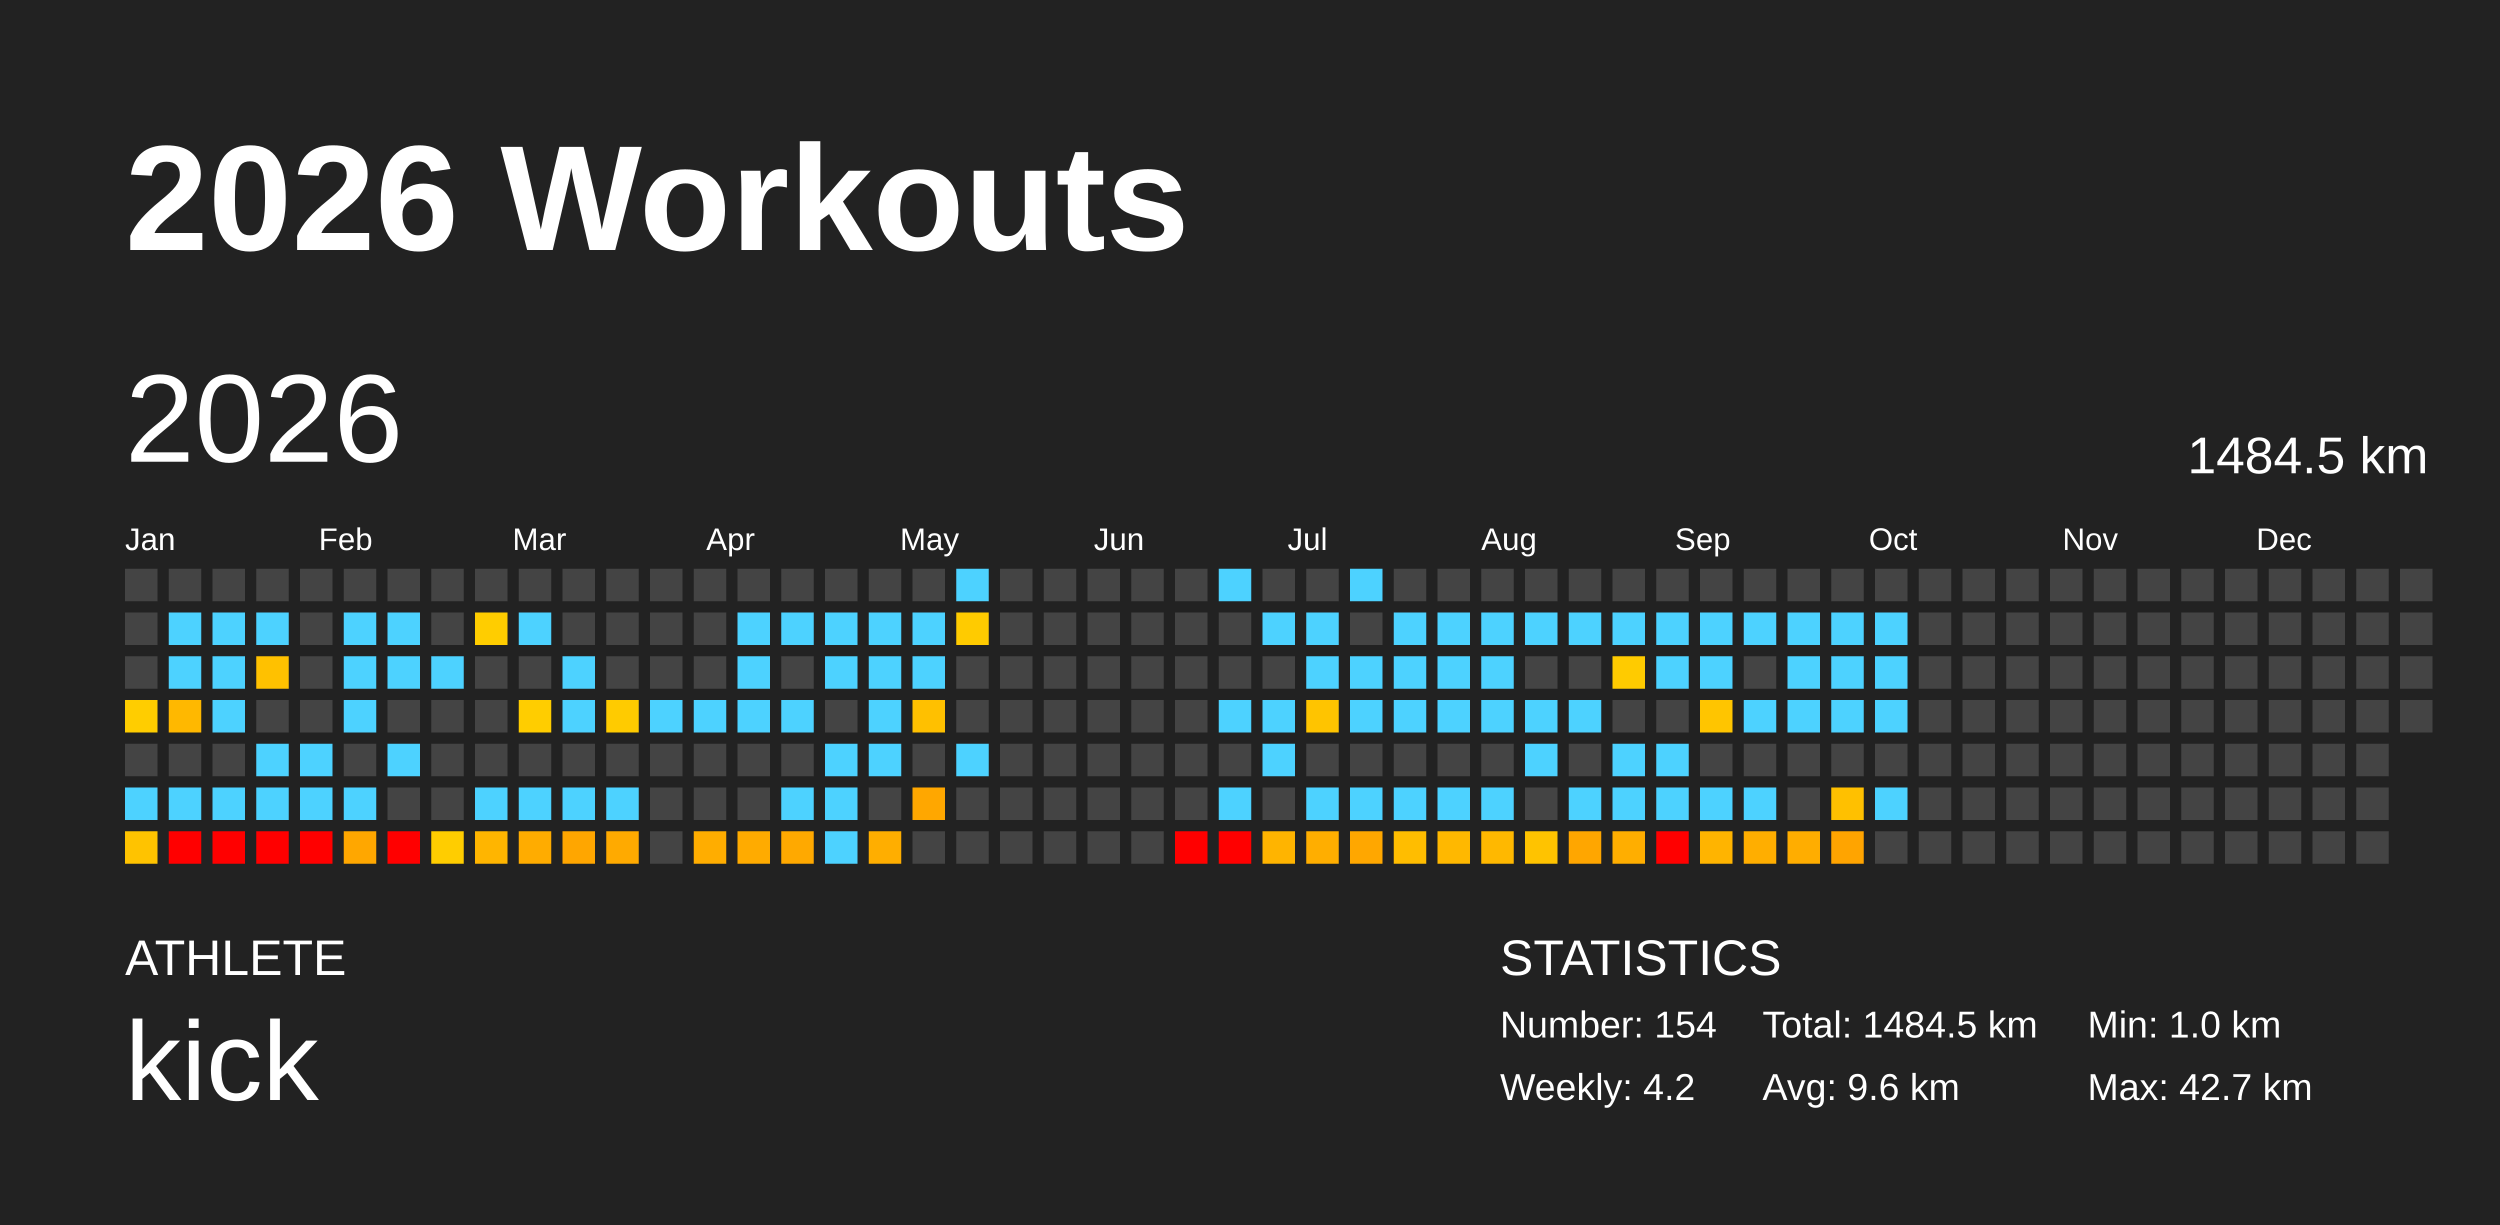
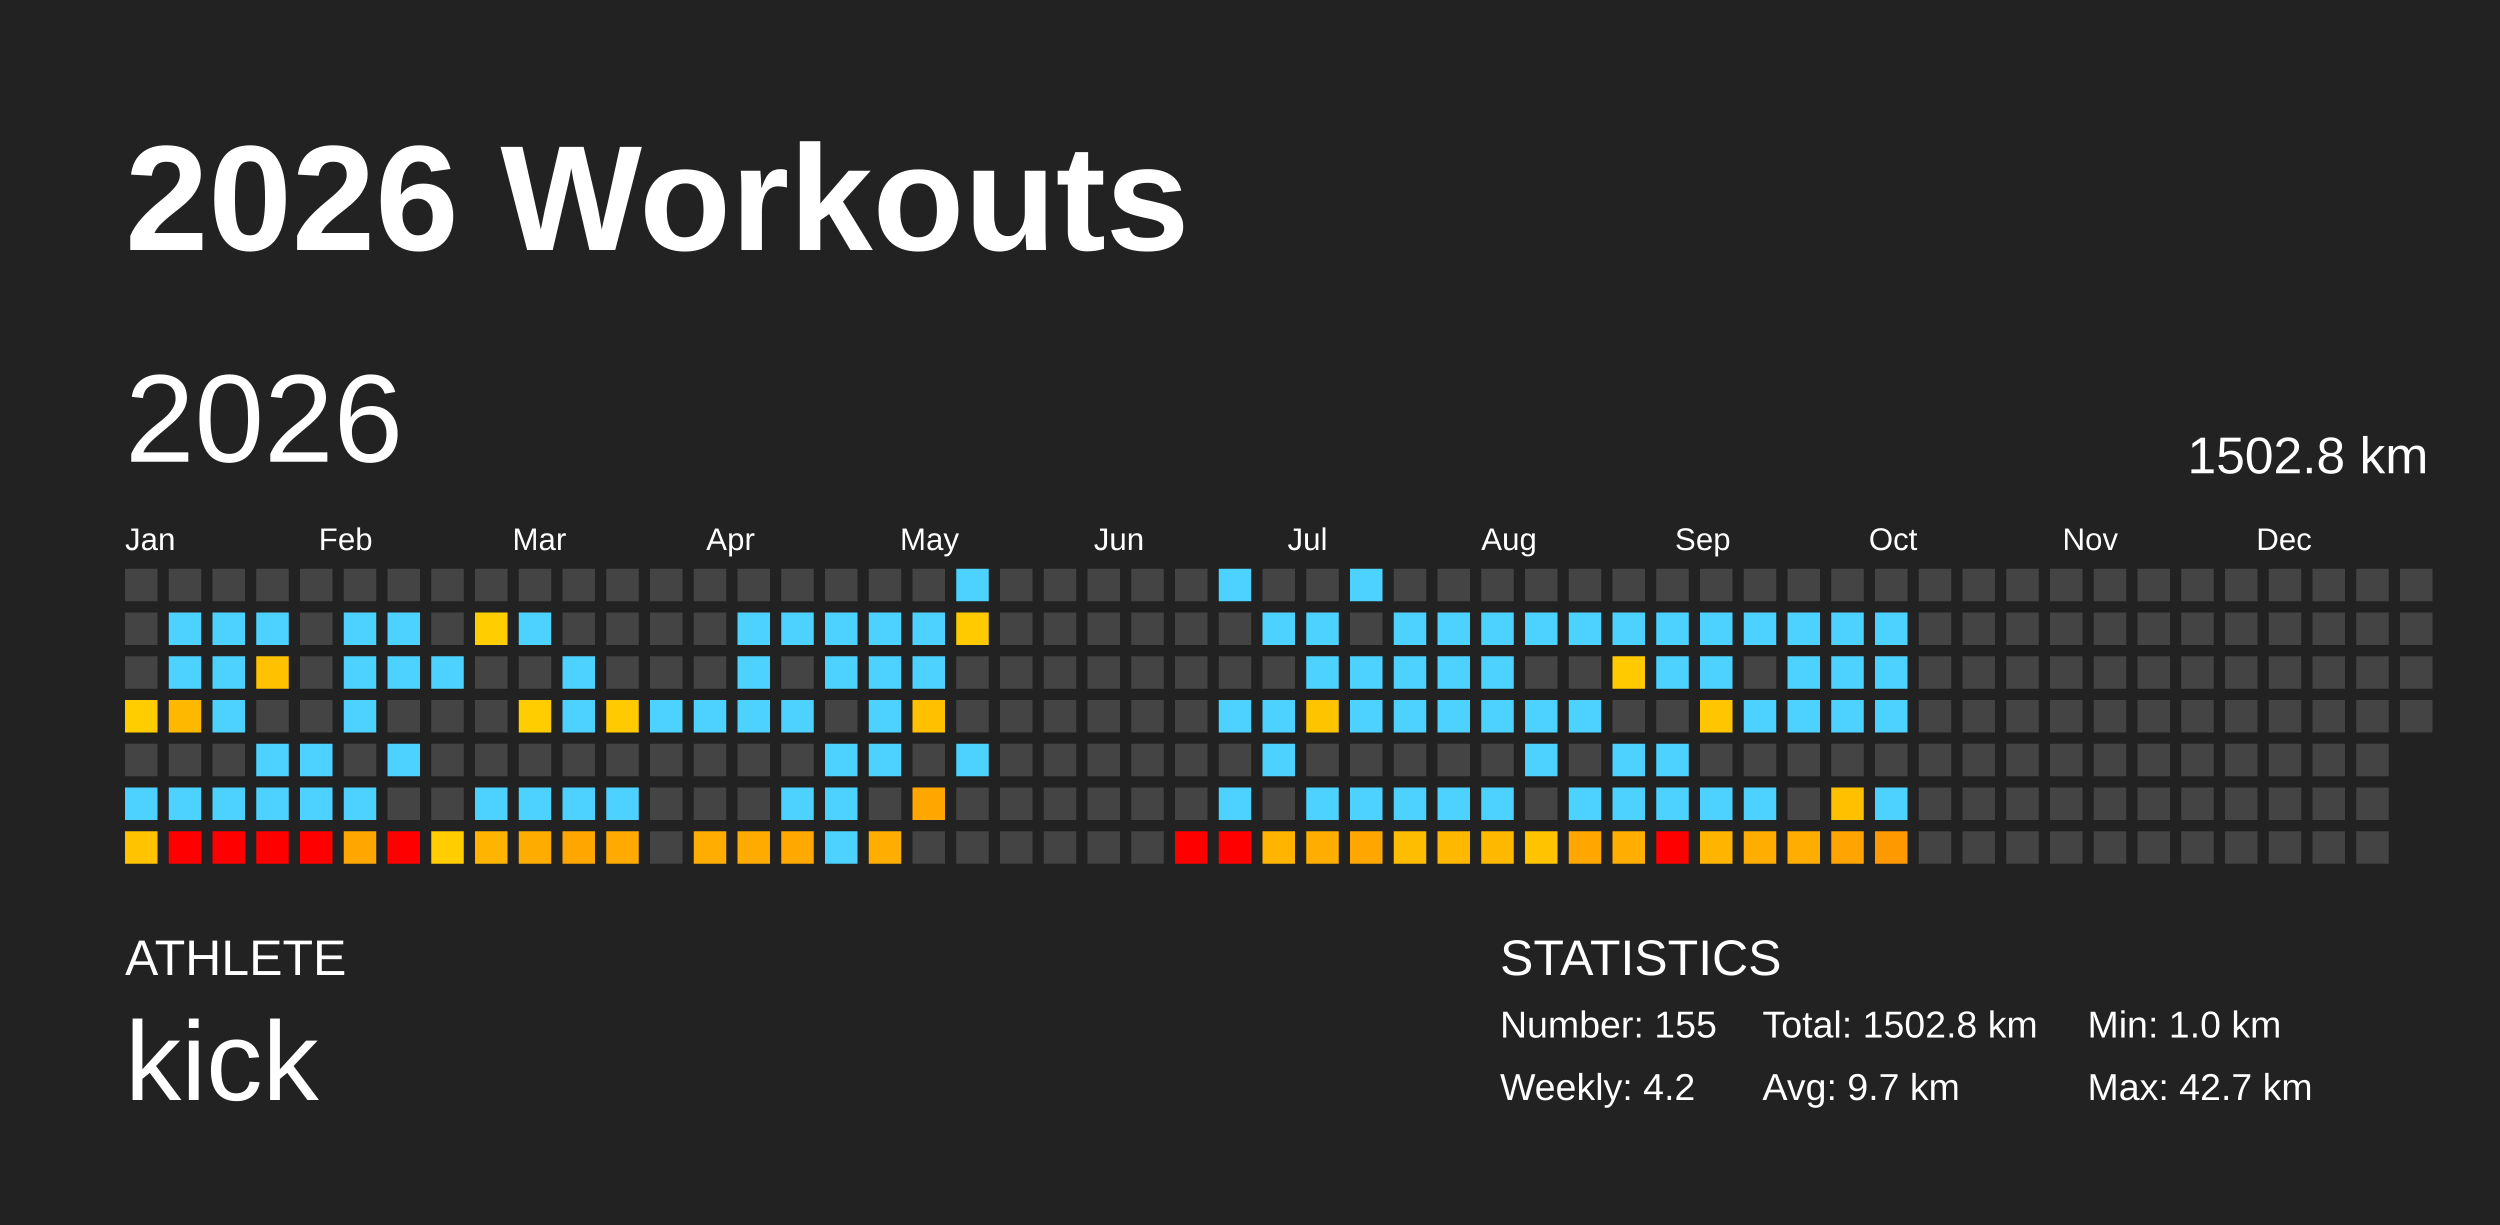
<svg xmlns="http://www.w3.org/2000/svg" baseProfile="full" height="98mm" version="1.1" viewBox="0,0,200,98" width="200mm">
  <defs />
  <rect fill="#222222" height="98" width="200" x="0" y="0" />
  <text fill="#FFFFFF" style="font-size:12px; font-family:Arial; font-weight:bold;" x="10" y="20">2026 Workouts</text>
  <text fill="#FFFFFF" style="font-size:4px; font-family:Arial" x="10" y="78">ATHLETE</text>
  <text fill="#FFFFFF" style="font-size:9px; font-family:Arial" x="10" y="88">kick</text>
  <text fill="#FFFFFF" style="font-size:4px; font-family:Arial" x="120" y="78">STATISTICS</text>
-   <text fill="#FFFFFF" style="font-size:3px; font-family:Arial" x="120" y="83">Number: 154</text>
+   <text fill="#FFFFFF" style="font-size:3px; font-family:Arial" x="120" y="83">Number: 155</text>
  <text fill="#FFFFFF" style="font-size:3px; font-family:Arial" x="120" y="88">Weekly: 4.2</text>
-   <text fill="#FFFFFF" style="font-size:3px; font-family:Arial" x="141" y="83">Total: 1484.5 km</text>
-   <text fill="#FFFFFF" style="font-size:3px; font-family:Arial" x="141" y="88">Avg: 9.6 km</text>
+   <text fill="#FFFFFF" style="font-size:3px; font-family:Arial" x="141" y="83">Total: 1502.8 km</text>
+   <text fill="#FFFFFF" style="font-size:3px; font-family:Arial" x="141" y="88">Avg: 9.7 km</text>
  <text fill="#FFFFFF" style="font-size:3px; font-family:Arial" x="167" y="83">Min: 1.0 km</text>
  <text fill="#FFFFFF" style="font-size:3px; font-family:Arial" x="167" y="88">Max: 42.7 km</text>
  <text dominant-baseline="hanging" fill="#FFFFFF" style="font-size:10.0px; font-family:Arial;" x="10" y="30">2026</text>
-   <text dominant-baseline="hanging" fill="#FFFFFF" style="font-size:4.125px; font-family:Arial;" x="175" y="35">1484.5 km</text>
+   <text dominant-baseline="hanging" fill="#FFFFFF" style="font-size:4.125px; font-family:Arial;" x="175" y="35">1502.8 km</text>
  <text fill="#FFFFFF" style="font-size:2.5px; font-family:Arial" x="10.0" y="44">Jan</text>
  <text fill="#FFFFFF" style="font-size:2.5px; font-family:Arial" x="25.5" y="44">Feb</text>
  <text fill="#FFFFFF" style="font-size:2.5px; font-family:Arial" x="41.0" y="44">Mar</text>
  <text fill="#FFFFFF" style="font-size:2.5px; font-family:Arial" x="56.5" y="44">Apr</text>
  <text fill="#FFFFFF" style="font-size:2.5px; font-family:Arial" x="72.0" y="44">May</text>
  <text fill="#FFFFFF" style="font-size:2.5px; font-family:Arial" x="87.5" y="44">Jun</text>
  <text fill="#FFFFFF" style="font-size:2.5px; font-family:Arial" x="103.0" y="44">Jul</text>
  <text fill="#FFFFFF" style="font-size:2.5px; font-family:Arial" x="118.5" y="44">Aug</text>
  <text fill="#FFFFFF" style="font-size:2.5px; font-family:Arial" x="134.0" y="44">Sep</text>
  <text fill="#FFFFFF" style="font-size:2.5px; font-family:Arial" x="149.5" y="44">Oct</text>
  <text fill="#FFFFFF" style="font-size:2.5px; font-family:Arial" x="165.0" y="44">Nov</text>
  <text fill="#FFFFFF" style="font-size:2.5px; font-family:Arial" x="180.5" y="44">Dec</text>
  <rect fill="#444444" height="2.6" width="2.6" x="10.0" y="45.5" />
  <rect fill="#444444" height="2.6" width="2.6" x="10.0" y="49.0" />
  <rect fill="#444444" height="2.6" width="2.6" x="10.0" y="52.5" />
  <rect fill="#ffcd00" height="2.6" width="2.6" x="10.0" y="56.0" />
  <rect fill="#444444" height="2.6" width="2.6" x="10.0" y="59.5" />
  <rect fill="#4dd2ff" height="2.6" width="2.6" x="10.0" y="63.0" />
  <rect fill="#ffc300" height="2.6" width="2.6" x="10.0" y="66.5" />
  <rect fill="#444444" height="2.6" width="2.6" x="13.5" y="45.5" />
  <rect fill="#4dd2ff" height="2.6" width="2.6" x="13.5" y="49.0" />
  <rect fill="#4dd2ff" height="2.6" width="2.6" x="13.5" y="52.5" />
  <rect fill="#ffb800" height="2.6" width="2.6" x="13.5" y="56.0" />
  <rect fill="#444444" height="2.6" width="2.6" x="13.5" y="59.5" />
  <rect fill="#4dd2ff" height="2.6" width="2.6" x="13.5" y="63.0" />
  <rect fill="red" height="2.6" width="2.6" x="13.5" y="66.5" />
  <rect fill="#444444" height="2.6" width="2.6" x="17.0" y="45.5" />
  <rect fill="#4dd2ff" height="2.6" width="2.6" x="17.0" y="49.0" />
  <rect fill="#4dd2ff" height="2.6" width="2.6" x="17.0" y="52.5" />
  <rect fill="#4dd2ff" height="2.6" width="2.6" x="17.0" y="56.0" />
  <rect fill="#444444" height="2.6" width="2.6" x="17.0" y="59.5" />
  <rect fill="#4dd2ff" height="2.6" width="2.6" x="17.0" y="63.0" />
  <rect fill="red" height="2.6" width="2.6" x="17.0" y="66.5" />
  <rect fill="#444444" height="2.6" width="2.6" x="20.5" y="45.5" />
  <rect fill="#4dd2ff" height="2.6" width="2.6" x="20.5" y="49.0" />
  <rect fill="#ffc100" height="2.6" width="2.6" x="20.5" y="52.5" />
  <rect fill="#444444" height="2.6" width="2.6" x="20.5" y="56.0" />
  <rect fill="#4dd2ff" height="2.6" width="2.6" x="20.5" y="59.5" />
  <rect fill="#4dd2ff" height="2.6" width="2.6" x="20.5" y="63.0" />
  <rect fill="red" height="2.6" width="2.6" x="20.5" y="66.5" />
  <rect fill="#444444" height="2.6" width="2.6" x="24.0" y="45.5" />
  <rect fill="#444444" height="2.6" width="2.6" x="24.0" y="49.0" />
  <rect fill="#444444" height="2.6" width="2.6" x="24.0" y="52.5" />
  <rect fill="#444444" height="2.6" width="2.6" x="24.0" y="56.0" />
  <rect fill="#4dd2ff" height="2.6" width="2.6" x="24.0" y="59.5" />
  <rect fill="#4dd2ff" height="2.6" width="2.6" x="24.0" y="63.0" />
  <rect fill="red" height="2.6" width="2.6" x="24.0" y="66.5" />
  <rect fill="#444444" height="2.6" width="2.6" x="27.5" y="45.5" />
  <rect fill="#4dd2ff" height="2.6" width="2.6" x="27.5" y="49.0" />
  <rect fill="#4dd2ff" height="2.6" width="2.6" x="27.5" y="52.5" />
  <rect fill="#4dd2ff" height="2.6" width="2.6" x="27.5" y="56.0" />
  <rect fill="#444444" height="2.6" width="2.6" x="27.5" y="59.5" />
  <rect fill="#4dd2ff" height="2.6" width="2.6" x="27.5" y="63.0" />
  <rect fill="#ffa700" height="2.6" width="2.6" x="27.5" y="66.5" />
  <rect fill="#444444" height="2.6" width="2.6" x="31.0" y="45.5" />
  <rect fill="#4dd2ff" height="2.6" width="2.6" x="31.0" y="49.0" />
  <rect fill="#4dd2ff" height="2.6" width="2.6" x="31.0" y="52.5" />
  <rect fill="#444444" height="2.6" width="2.6" x="31.0" y="56.0" />
  <rect fill="#4dd2ff" height="2.6" width="2.6" x="31.0" y="59.5" />
  <rect fill="#444444" height="2.6" width="2.6" x="31.0" y="63.0" />
  <rect fill="red" height="2.6" width="2.6" x="31.0" y="66.5" />
  <rect fill="#444444" height="2.6" width="2.6" x="34.5" y="45.5" />
  <rect fill="#444444" height="2.6" width="2.6" x="34.5" y="49.0" />
  <rect fill="#4dd2ff" height="2.6" width="2.6" x="34.5" y="52.5" />
  <rect fill="#444444" height="2.6" width="2.6" x="34.5" y="56.0" />
  <rect fill="#444444" height="2.6" width="2.6" x="34.5" y="59.5" />
  <rect fill="#444444" height="2.6" width="2.6" x="34.5" y="63.0" />
  <rect fill="#ffcd00" height="2.6" width="2.6" x="34.5" y="66.5" />
  <rect fill="#444444" height="2.6" width="2.6" x="38.0" y="45.5" />
  <rect fill="#ffcd00" height="2.6" width="2.6" x="38.0" y="49.0" />
  <rect fill="#444444" height="2.6" width="2.6" x="38.0" y="52.5" />
  <rect fill="#444444" height="2.6" width="2.6" x="38.0" y="56.0" />
  <rect fill="#444444" height="2.6" width="2.6" x="38.0" y="59.5" />
  <rect fill="#4dd2ff" height="2.6" width="2.6" x="38.0" y="63.0" />
  <rect fill="#ffb500" height="2.6" width="2.6" x="38.0" y="66.5" />
  <rect fill="#444444" height="2.6" width="2.6" x="41.5" y="45.5" />
  <rect fill="#4dd2ff" height="2.6" width="2.6" x="41.5" y="49.0" />
  <rect fill="#444444" height="2.6" width="2.6" x="41.5" y="52.5" />
  <rect fill="#ffcd00" height="2.6" width="2.6" x="41.5" y="56.0" />
  <rect fill="#444444" height="2.6" width="2.6" x="41.5" y="59.5" />
  <rect fill="#4dd2ff" height="2.6" width="2.6" x="41.5" y="63.0" />
  <rect fill="#ffac00" height="2.6" width="2.6" x="41.5" y="66.5" />
  <rect fill="#444444" height="2.6" width="2.6" x="45.0" y="45.5" />
  <rect fill="#444444" height="2.6" width="2.6" x="45.0" y="49.0" />
  <rect fill="#4dd2ff" height="2.6" width="2.6" x="45.0" y="52.5" />
  <rect fill="#4dd2ff" height="2.6" width="2.6" x="45.0" y="56.0" />
  <rect fill="#444444" height="2.6" width="2.6" x="45.0" y="59.5" />
  <rect fill="#4dd2ff" height="2.6" width="2.6" x="45.0" y="63.0" />
  <rect fill="#ffa600" height="2.6" width="2.6" x="45.0" y="66.5" />
  <rect fill="#444444" height="2.6" width="2.6" x="48.5" y="45.5" />
  <rect fill="#444444" height="2.6" width="2.6" x="48.5" y="49.0" />
  <rect fill="#444444" height="2.6" width="2.6" x="48.5" y="52.5" />
  <rect fill="#ffcb00" height="2.6" width="2.6" x="48.5" y="56.0" />
  <rect fill="#444444" height="2.6" width="2.6" x="48.5" y="59.5" />
  <rect fill="#4dd2ff" height="2.6" width="2.6" x="48.5" y="63.0" />
  <rect fill="#ffaa00" height="2.6" width="2.6" x="48.5" y="66.5" />
  <rect fill="#444444" height="2.6" width="2.6" x="52.0" y="45.5" />
  <rect fill="#444444" height="2.6" width="2.6" x="52.0" y="49.0" />
  <rect fill="#444444" height="2.6" width="2.6" x="52.0" y="52.5" />
  <rect fill="#4dd2ff" height="2.6" width="2.6" x="52.0" y="56.0" />
  <rect fill="#444444" height="2.6" width="2.6" x="52.0" y="59.5" />
  <rect fill="#444444" height="2.6" width="2.6" x="52.0" y="63.0" />
  <rect fill="#444444" height="2.6" width="2.6" x="52.0" y="66.5" />
  <rect fill="#444444" height="2.6" width="2.6" x="55.5" y="45.5" />
  <rect fill="#444444" height="2.6" width="2.6" x="55.5" y="49.0" />
  <rect fill="#444444" height="2.6" width="2.6" x="55.5" y="52.5" />
  <rect fill="#4dd2ff" height="2.6" width="2.6" x="55.5" y="56.0" />
  <rect fill="#444444" height="2.6" width="2.6" x="55.5" y="59.5" />
  <rect fill="#444444" height="2.6" width="2.6" x="55.5" y="63.0" />
  <rect fill="#ffad00" height="2.6" width="2.6" x="55.5" y="66.5" />
  <rect fill="#444444" height="2.6" width="2.6" x="59.0" y="45.5" />
  <rect fill="#4dd2ff" height="2.6" width="2.6" x="59.0" y="49.0" />
  <rect fill="#4dd2ff" height="2.6" width="2.6" x="59.0" y="52.5" />
  <rect fill="#4dd2ff" height="2.6" width="2.6" x="59.0" y="56.0" />
  <rect fill="#444444" height="2.6" width="2.6" x="59.0" y="59.5" />
  <rect fill="#444444" height="2.6" width="2.6" x="59.0" y="63.0" />
  <rect fill="#ffab00" height="2.6" width="2.6" x="59.0" y="66.5" />
  <rect fill="#444444" height="2.6" width="2.6" x="62.5" y="45.5" />
  <rect fill="#4dd2ff" height="2.6" width="2.6" x="62.5" y="49.0" />
  <rect fill="#444444" height="2.6" width="2.6" x="62.5" y="52.5" />
  <rect fill="#4dd2ff" height="2.6" width="2.6" x="62.5" y="56.0" />
  <rect fill="#444444" height="2.6" width="2.6" x="62.5" y="59.5" />
  <rect fill="#4dd2ff" height="2.6" width="2.6" x="62.5" y="63.0" />
  <rect fill="#ffa900" height="2.6" width="2.6" x="62.5" y="66.5" />
  <rect fill="#444444" height="2.6" width="2.6" x="66.0" y="45.5" />
  <rect fill="#4dd2ff" height="2.6" width="2.6" x="66.0" y="49.0" />
  <rect fill="#4dd2ff" height="2.6" width="2.6" x="66.0" y="52.5" />
  <rect fill="#444444" height="2.6" width="2.6" x="66.0" y="56.0" />
  <rect fill="#4dd2ff" height="2.6" width="2.6" x="66.0" y="59.5" />
  <rect fill="#4dd2ff" height="2.6" width="2.6" x="66.0" y="63.0" />
  <rect fill="#4dd2ff" height="2.6" width="2.6" x="66.0" y="66.5" />
  <rect fill="#444444" height="2.6" width="2.6" x="69.5" y="45.5" />
  <rect fill="#4dd2ff" height="2.6" width="2.6" x="69.5" y="49.0" />
  <rect fill="#4dd2ff" height="2.6" width="2.6" x="69.5" y="52.5" />
  <rect fill="#4dd2ff" height="2.6" width="2.6" x="69.5" y="56.0" />
  <rect fill="#4dd2ff" height="2.6" width="2.6" x="69.5" y="59.5" />
  <rect fill="#444444" height="2.6" width="2.6" x="69.5" y="63.0" />
  <rect fill="#ffae00" height="2.6" width="2.6" x="69.5" y="66.5" />
  <rect fill="#444444" height="2.6" width="2.6" x="73.0" y="45.5" />
  <rect fill="#4dd2ff" height="2.6" width="2.6" x="73.0" y="49.0" />
  <rect fill="#4dd2ff" height="2.6" width="2.6" x="73.0" y="52.5" />
  <rect fill="#ffc000" height="2.6" width="2.6" x="73.0" y="56.0" />
  <rect fill="#444444" height="2.6" width="2.6" x="73.0" y="59.5" />
  <rect fill="#ffa700" height="2.6" width="2.6" x="73.0" y="63.0" />
  <rect fill="#444444" height="2.6" width="2.6" x="73.0" y="66.5" />
  <rect fill="#4dd2ff" height="2.6" width="2.6" x="76.5" y="45.5" />
  <rect fill="#ffcb00" height="2.6" width="2.6" x="76.5" y="49.0" />
  <rect fill="#444444" height="2.6" width="2.6" x="76.5" y="52.5" />
  <rect fill="#444444" height="2.6" width="2.6" x="76.5" y="56.0" />
  <rect fill="#4dd2ff" height="2.6" width="2.6" x="76.5" y="59.5" />
  <rect fill="#444444" height="2.6" width="2.6" x="76.5" y="63.0" />
  <rect fill="#444444" height="2.6" width="2.6" x="76.5" y="66.5" />
  <rect fill="#444444" height="2.6" width="2.6" x="80.0" y="45.5" />
  <rect fill="#444444" height="2.6" width="2.6" x="80.0" y="49.0" />
  <rect fill="#444444" height="2.6" width="2.6" x="80.0" y="52.5" />
  <rect fill="#444444" height="2.6" width="2.6" x="80.0" y="56.0" />
  <rect fill="#444444" height="2.6" width="2.6" x="80.0" y="59.5" />
  <rect fill="#444444" height="2.6" width="2.6" x="80.0" y="63.0" />
  <rect fill="#444444" height="2.6" width="2.6" x="80.0" y="66.5" />
  <rect fill="#444444" height="2.6" width="2.6" x="83.5" y="45.5" />
  <rect fill="#444444" height="2.6" width="2.6" x="83.5" y="49.0" />
  <rect fill="#444444" height="2.6" width="2.6" x="83.5" y="52.5" />
  <rect fill="#444444" height="2.6" width="2.6" x="83.5" y="56.0" />
  <rect fill="#444444" height="2.6" width="2.6" x="83.5" y="59.5" />
  <rect fill="#444444" height="2.6" width="2.6" x="83.5" y="63.0" />
  <rect fill="#444444" height="2.6" width="2.6" x="83.5" y="66.5" />
  <rect fill="#444444" height="2.6" width="2.6" x="87.0" y="45.5" />
  <rect fill="#444444" height="2.6" width="2.6" x="87.0" y="49.0" />
  <rect fill="#444444" height="2.6" width="2.6" x="87.0" y="52.5" />
  <rect fill="#444444" height="2.6" width="2.6" x="87.0" y="56.0" />
  <rect fill="#444444" height="2.6" width="2.6" x="87.0" y="59.5" />
  <rect fill="#444444" height="2.6" width="2.6" x="87.0" y="63.0" />
  <rect fill="#444444" height="2.6" width="2.6" x="87.0" y="66.5" />
  <rect fill="#444444" height="2.6" width="2.6" x="90.5" y="45.5" />
  <rect fill="#444444" height="2.6" width="2.6" x="90.5" y="49.0" />
  <rect fill="#444444" height="2.6" width="2.6" x="90.5" y="52.5" />
  <rect fill="#444444" height="2.6" width="2.6" x="90.5" y="56.0" />
  <rect fill="#444444" height="2.6" width="2.6" x="90.5" y="59.5" />
  <rect fill="#444444" height="2.6" width="2.6" x="90.5" y="63.0" />
  <rect fill="#444444" height="2.6" width="2.6" x="90.5" y="66.5" />
  <rect fill="#444444" height="2.6" width="2.6" x="94.0" y="45.5" />
  <rect fill="#444444" height="2.6" width="2.6" x="94.0" y="49.0" />
  <rect fill="#444444" height="2.6" width="2.6" x="94.0" y="52.5" />
  <rect fill="#444444" height="2.6" width="2.6" x="94.0" y="56.0" />
  <rect fill="#444444" height="2.6" width="2.6" x="94.0" y="59.5" />
  <rect fill="#444444" height="2.6" width="2.6" x="94.0" y="63.0" />
  <rect fill="red" height="2.6" width="2.6" x="94.0" y="66.5" />
  <rect fill="#4dd2ff" height="2.6" width="2.6" x="97.5" y="45.5" />
  <rect fill="#444444" height="2.6" width="2.6" x="97.5" y="49.0" />
  <rect fill="#444444" height="2.6" width="2.6" x="97.5" y="52.5" />
  <rect fill="#4dd2ff" height="2.6" width="2.6" x="97.5" y="56.0" />
  <rect fill="#444444" height="2.6" width="2.6" x="97.5" y="59.5" />
  <rect fill="#4dd2ff" height="2.6" width="2.6" x="97.5" y="63.0" />
  <rect fill="red" height="2.6" width="2.6" x="97.5" y="66.5" />
  <rect fill="#444444" height="2.6" width="2.6" x="101.0" y="45.5" />
  <rect fill="#4dd2ff" height="2.6" width="2.6" x="101.0" y="49.0" />
  <rect fill="#444444" height="2.6" width="2.6" x="101.0" y="52.5" />
  <rect fill="#4dd2ff" height="2.6" width="2.6" x="101.0" y="56.0" />
  <rect fill="#4dd2ff" height="2.6" width="2.6" x="101.0" y="59.5" />
  <rect fill="#444444" height="2.6" width="2.6" x="101.0" y="63.0" />
  <rect fill="#ffb400" height="2.6" width="2.6" x="101.0" y="66.5" />
  <rect fill="#444444" height="2.6" width="2.6" x="104.5" y="45.5" />
  <rect fill="#4dd2ff" height="2.6" width="2.6" x="104.5" y="49.0" />
  <rect fill="#4dd2ff" height="2.6" width="2.6" x="104.5" y="52.5" />
  <rect fill="#ffc400" height="2.6" width="2.6" x="104.5" y="56.0" />
  <rect fill="#444444" height="2.6" width="2.6" x="104.5" y="59.5" />
  <rect fill="#4dd2ff" height="2.6" width="2.6" x="104.5" y="63.0" />
  <rect fill="#ffae00" height="2.6" width="2.6" x="104.5" y="66.5" />
  <rect fill="#4dd2ff" height="2.6" width="2.6" x="108.0" y="45.5" />
  <rect fill="#444444" height="2.6" width="2.6" x="108.0" y="49.0" />
  <rect fill="#4dd2ff" height="2.6" width="2.6" x="108.0" y="52.5" />
  <rect fill="#4dd2ff" height="2.6" width="2.6" x="108.0" y="56.0" />
  <rect fill="#444444" height="2.6" width="2.6" x="108.0" y="59.5" />
  <rect fill="#4dd2ff" height="2.6" width="2.6" x="108.0" y="63.0" />
  <rect fill="#ffa700" height="2.6" width="2.6" x="108.0" y="66.5" />
  <rect fill="#444444" height="2.6" width="2.6" x="111.5" y="45.5" />
  <rect fill="#4dd2ff" height="2.6" width="2.6" x="111.5" y="49.0" />
  <rect fill="#4dd2ff" height="2.6" width="2.6" x="111.5" y="52.5" />
  <rect fill="#4dd2ff" height="2.6" width="2.6" x="111.5" y="56.0" />
  <rect fill="#444444" height="2.6" width="2.6" x="111.5" y="59.5" />
  <rect fill="#4dd2ff" height="2.6" width="2.6" x="111.5" y="63.0" />
  <rect fill="#ffbd00" height="2.6" width="2.6" x="111.5" y="66.5" />
  <rect fill="#444444" height="2.6" width="2.6" x="115.0" y="45.5" />
  <rect fill="#4dd2ff" height="2.6" width="2.6" x="115.0" y="49.0" />
  <rect fill="#4dd2ff" height="2.6" width="2.6" x="115.0" y="52.5" />
  <rect fill="#4dd2ff" height="2.6" width="2.6" x="115.0" y="56.0" />
  <rect fill="#444444" height="2.6" width="2.6" x="115.0" y="59.5" />
  <rect fill="#4dd2ff" height="2.6" width="2.6" x="115.0" y="63.0" />
  <rect fill="#ffb800" height="2.6" width="2.6" x="115.0" y="66.5" />
  <rect fill="#444444" height="2.6" width="2.6" x="118.5" y="45.5" />
  <rect fill="#4dd2ff" height="2.6" width="2.6" x="118.5" y="49.0" />
  <rect fill="#4dd2ff" height="2.6" width="2.6" x="118.5" y="52.5" />
  <rect fill="#4dd2ff" height="2.6" width="2.6" x="118.5" y="56.0" />
  <rect fill="#444444" height="2.6" width="2.6" x="118.5" y="59.5" />
  <rect fill="#4dd2ff" height="2.6" width="2.6" x="118.5" y="63.0" />
  <rect fill="#ffb800" height="2.6" width="2.6" x="118.5" y="66.5" />
  <rect fill="#444444" height="2.6" width="2.6" x="122.0" y="45.5" />
  <rect fill="#4dd2ff" height="2.6" width="2.6" x="122.0" y="49.0" />
  <rect fill="#444444" height="2.6" width="2.6" x="122.0" y="52.5" />
  <rect fill="#4dd2ff" height="2.6" width="2.6" x="122.0" y="56.0" />
  <rect fill="#4dd2ff" height="2.6" width="2.6" x="122.0" y="59.5" />
  <rect fill="#444444" height="2.6" width="2.6" x="122.0" y="63.0" />
  <rect fill="#ffc300" height="2.6" width="2.6" x="122.0" y="66.5" />
  <rect fill="#444444" height="2.6" width="2.6" x="125.5" y="45.5" />
  <rect fill="#4dd2ff" height="2.6" width="2.6" x="125.5" y="49.0" />
  <rect fill="#444444" height="2.6" width="2.6" x="125.5" y="52.5" />
  <rect fill="#4dd2ff" height="2.6" width="2.6" x="125.5" y="56.0" />
  <rect fill="#444444" height="2.6" width="2.6" x="125.5" y="59.5" />
  <rect fill="#4dd2ff" height="2.6" width="2.6" x="125.5" y="63.0" />
  <rect fill="#ffa600" height="2.6" width="2.6" x="125.5" y="66.5" />
  <rect fill="#444444" height="2.6" width="2.6" x="129.0" y="45.5" />
  <rect fill="#4dd2ff" height="2.6" width="2.6" x="129.0" y="49.0" />
  <rect fill="#ffcb00" height="2.6" width="2.6" x="129.0" y="52.5" />
  <rect fill="#444444" height="2.6" width="2.6" x="129.0" y="56.0" />
  <rect fill="#4dd2ff" height="2.6" width="2.6" x="129.0" y="59.5" />
  <rect fill="#4dd2ff" height="2.6" width="2.6" x="129.0" y="63.0" />
  <rect fill="#ffae00" height="2.6" width="2.6" x="129.0" y="66.5" />
  <rect fill="#444444" height="2.6" width="2.6" x="132.5" y="45.5" />
  <rect fill="#4dd2ff" height="2.6" width="2.6" x="132.5" y="49.0" />
  <rect fill="#4dd2ff" height="2.6" width="2.6" x="132.5" y="52.5" />
  <rect fill="#444444" height="2.6" width="2.6" x="132.5" y="56.0" />
  <rect fill="#4dd2ff" height="2.6" width="2.6" x="132.5" y="59.5" />
  <rect fill="#4dd2ff" height="2.6" width="2.6" x="132.5" y="63.0" />
  <rect fill="red" height="2.6" width="2.6" x="132.5" y="66.5" />
  <rect fill="#444444" height="2.6" width="2.6" x="136.0" y="45.5" />
  <rect fill="#4dd2ff" height="2.6" width="2.6" x="136.0" y="49.0" />
  <rect fill="#4dd2ff" height="2.6" width="2.6" x="136.0" y="52.5" />
  <rect fill="#ffc500" height="2.6" width="2.6" x="136.0" y="56.0" />
  <rect fill="#444444" height="2.6" width="2.6" x="136.0" y="59.5" />
  <rect fill="#4dd2ff" height="2.6" width="2.6" x="136.0" y="63.0" />
  <rect fill="#ffb400" height="2.6" width="2.6" x="136.0" y="66.5" />
  <rect fill="#444444" height="2.6" width="2.6" x="139.5" y="45.5" />
  <rect fill="#4dd2ff" height="2.6" width="2.6" x="139.5" y="49.0" />
  <rect fill="#444444" height="2.6" width="2.6" x="139.5" y="52.5" />
  <rect fill="#4dd2ff" height="2.6" width="2.6" x="139.5" y="56.0" />
  <rect fill="#444444" height="2.6" width="2.6" x="139.5" y="59.5" />
  <rect fill="#4dd2ff" height="2.6" width="2.6" x="139.5" y="63.0" />
  <rect fill="#ffae00" height="2.6" width="2.6" x="139.5" y="66.5" />
  <rect fill="#444444" height="2.6" width="2.6" x="143.0" y="45.5" />
  <rect fill="#4dd2ff" height="2.6" width="2.6" x="143.0" y="49.0" />
  <rect fill="#4dd2ff" height="2.6" width="2.6" x="143.0" y="52.5" />
  <rect fill="#4dd2ff" height="2.6" width="2.6" x="143.0" y="56.0" />
  <rect fill="#444444" height="2.6" width="2.6" x="143.0" y="59.5" />
  <rect fill="#444444" height="2.6" width="2.6" x="143.0" y="63.0" />
  <rect fill="#ffad00" height="2.6" width="2.6" x="143.0" y="66.5" />
  <rect fill="#444444" height="2.6" width="2.6" x="146.5" y="45.5" />
  <rect fill="#4dd2ff" height="2.6" width="2.6" x="146.5" y="49.0" />
  <rect fill="#4dd2ff" height="2.6" width="2.6" x="146.5" y="52.5" />
  <rect fill="#4dd2ff" height="2.6" width="2.6" x="146.5" y="56.0" />
  <rect fill="#444444" height="2.6" width="2.6" x="146.5" y="59.5" />
  <rect fill="#ffc000" height="2.6" width="2.6" x="146.5" y="63.0" />
  <rect fill="#ffa400" height="2.6" width="2.6" x="146.5" y="66.5" />
  <rect fill="#444444" height="2.6" width="2.6" x="150.0" y="45.5" />
  <rect fill="#4dd2ff" height="2.6" width="2.6" x="150.0" y="49.0" />
  <rect fill="#4dd2ff" height="2.6" width="2.6" x="150.0" y="52.5" />
  <rect fill="#4dd2ff" height="2.6" width="2.6" x="150.0" y="56.0" />
  <rect fill="#444444" height="2.6" width="2.6" x="150.0" y="59.5" />
  <rect fill="#4dd2ff" height="2.6" width="2.6" x="150.0" y="63.0" />
-   <rect fill="#444444" height="2.6" width="2.6" x="150.0" y="66.5" />
+   <rect fill="#ff9900" height="2.6" width="2.6" x="150.0" y="66.5" />
  <rect fill="#444444" height="2.6" width="2.6" x="153.5" y="45.5" />
  <rect fill="#444444" height="2.6" width="2.6" x="153.5" y="49.0" />
  <rect fill="#444444" height="2.6" width="2.6" x="153.5" y="52.5" />
  <rect fill="#444444" height="2.6" width="2.6" x="153.5" y="56.0" />
  <rect fill="#444444" height="2.6" width="2.6" x="153.5" y="59.5" />
  <rect fill="#444444" height="2.6" width="2.6" x="153.5" y="63.0" />
  <rect fill="#444444" height="2.6" width="2.6" x="153.5" y="66.5" />
  <rect fill="#444444" height="2.6" width="2.6" x="157.0" y="45.5" />
  <rect fill="#444444" height="2.6" width="2.6" x="157.0" y="49.0" />
  <rect fill="#444444" height="2.6" width="2.6" x="157.0" y="52.5" />
  <rect fill="#444444" height="2.6" width="2.6" x="157.0" y="56.0" />
  <rect fill="#444444" height="2.6" width="2.6" x="157.0" y="59.5" />
  <rect fill="#444444" height="2.6" width="2.6" x="157.0" y="63.0" />
  <rect fill="#444444" height="2.6" width="2.6" x="157.0" y="66.5" />
  <rect fill="#444444" height="2.6" width="2.6" x="160.5" y="45.5" />
  <rect fill="#444444" height="2.6" width="2.6" x="160.5" y="49.0" />
  <rect fill="#444444" height="2.6" width="2.6" x="160.5" y="52.5" />
  <rect fill="#444444" height="2.6" width="2.6" x="160.5" y="56.0" />
  <rect fill="#444444" height="2.6" width="2.6" x="160.5" y="59.5" />
  <rect fill="#444444" height="2.6" width="2.6" x="160.5" y="63.0" />
  <rect fill="#444444" height="2.6" width="2.6" x="160.5" y="66.5" />
  <rect fill="#444444" height="2.6" width="2.6" x="164.0" y="45.5" />
  <rect fill="#444444" height="2.6" width="2.6" x="164.0" y="49.0" />
  <rect fill="#444444" height="2.6" width="2.6" x="164.0" y="52.5" />
  <rect fill="#444444" height="2.6" width="2.6" x="164.0" y="56.0" />
  <rect fill="#444444" height="2.6" width="2.6" x="164.0" y="59.5" />
  <rect fill="#444444" height="2.6" width="2.6" x="164.0" y="63.0" />
  <rect fill="#444444" height="2.6" width="2.6" x="164.0" y="66.5" />
  <rect fill="#444444" height="2.6" width="2.6" x="167.5" y="45.5" />
  <rect fill="#444444" height="2.6" width="2.6" x="167.5" y="49.0" />
  <rect fill="#444444" height="2.6" width="2.6" x="167.5" y="52.5" />
  <rect fill="#444444" height="2.6" width="2.6" x="167.5" y="56.0" />
  <rect fill="#444444" height="2.6" width="2.6" x="167.5" y="59.5" />
  <rect fill="#444444" height="2.6" width="2.6" x="167.5" y="63.0" />
  <rect fill="#444444" height="2.6" width="2.6" x="167.5" y="66.5" />
  <rect fill="#444444" height="2.6" width="2.6" x="171.0" y="45.5" />
  <rect fill="#444444" height="2.6" width="2.6" x="171.0" y="49.0" />
  <rect fill="#444444" height="2.6" width="2.6" x="171.0" y="52.5" />
  <rect fill="#444444" height="2.6" width="2.6" x="171.0" y="56.0" />
  <rect fill="#444444" height="2.6" width="2.6" x="171.0" y="59.5" />
  <rect fill="#444444" height="2.6" width="2.6" x="171.0" y="63.0" />
  <rect fill="#444444" height="2.6" width="2.6" x="171.0" y="66.5" />
  <rect fill="#444444" height="2.6" width="2.6" x="174.5" y="45.5" />
  <rect fill="#444444" height="2.6" width="2.6" x="174.5" y="49.0" />
  <rect fill="#444444" height="2.6" width="2.6" x="174.5" y="52.5" />
  <rect fill="#444444" height="2.6" width="2.6" x="174.5" y="56.0" />
  <rect fill="#444444" height="2.6" width="2.6" x="174.5" y="59.5" />
  <rect fill="#444444" height="2.6" width="2.6" x="174.5" y="63.0" />
  <rect fill="#444444" height="2.6" width="2.6" x="174.5" y="66.5" />
  <rect fill="#444444" height="2.6" width="2.6" x="178.0" y="45.5" />
  <rect fill="#444444" height="2.6" width="2.6" x="178.0" y="49.0" />
  <rect fill="#444444" height="2.6" width="2.6" x="178.0" y="52.5" />
  <rect fill="#444444" height="2.6" width="2.6" x="178.0" y="56.0" />
  <rect fill="#444444" height="2.6" width="2.6" x="178.0" y="59.5" />
  <rect fill="#444444" height="2.6" width="2.6" x="178.0" y="63.0" />
  <rect fill="#444444" height="2.6" width="2.6" x="178.0" y="66.5" />
  <rect fill="#444444" height="2.6" width="2.6" x="181.5" y="45.5" />
  <rect fill="#444444" height="2.6" width="2.6" x="181.5" y="49.0" />
  <rect fill="#444444" height="2.6" width="2.6" x="181.5" y="52.5" />
  <rect fill="#444444" height="2.6" width="2.6" x="181.5" y="56.0" />
  <rect fill="#444444" height="2.6" width="2.6" x="181.5" y="59.5" />
  <rect fill="#444444" height="2.6" width="2.6" x="181.5" y="63.0" />
  <rect fill="#444444" height="2.6" width="2.6" x="181.5" y="66.5" />
  <rect fill="#444444" height="2.6" width="2.6" x="185.0" y="45.5" />
  <rect fill="#444444" height="2.6" width="2.6" x="185.0" y="49.0" />
  <rect fill="#444444" height="2.6" width="2.6" x="185.0" y="52.5" />
  <rect fill="#444444" height="2.6" width="2.6" x="185.0" y="56.0" />
  <rect fill="#444444" height="2.6" width="2.6" x="185.0" y="59.5" />
  <rect fill="#444444" height="2.6" width="2.6" x="185.0" y="63.0" />
  <rect fill="#444444" height="2.6" width="2.6" x="185.0" y="66.5" />
  <rect fill="#444444" height="2.6" width="2.6" x="188.5" y="45.5" />
  <rect fill="#444444" height="2.6" width="2.6" x="188.5" y="49.0" />
  <rect fill="#444444" height="2.6" width="2.6" x="188.5" y="52.5" />
  <rect fill="#444444" height="2.6" width="2.6" x="188.5" y="56.0" />
  <rect fill="#444444" height="2.6" width="2.6" x="188.5" y="59.5" />
  <rect fill="#444444" height="2.6" width="2.6" x="188.5" y="63.0" />
  <rect fill="#444444" height="2.6" width="2.6" x="188.5" y="66.5" />
  <rect fill="#444444" height="2.6" width="2.6" x="192.0" y="45.5" />
  <rect fill="#444444" height="2.6" width="2.6" x="192.0" y="49.0" />
  <rect fill="#444444" height="2.6" width="2.6" x="192.0" y="52.5" />
  <rect fill="#444444" height="2.6" width="2.6" x="192.0" y="56.0" />
</svg>
